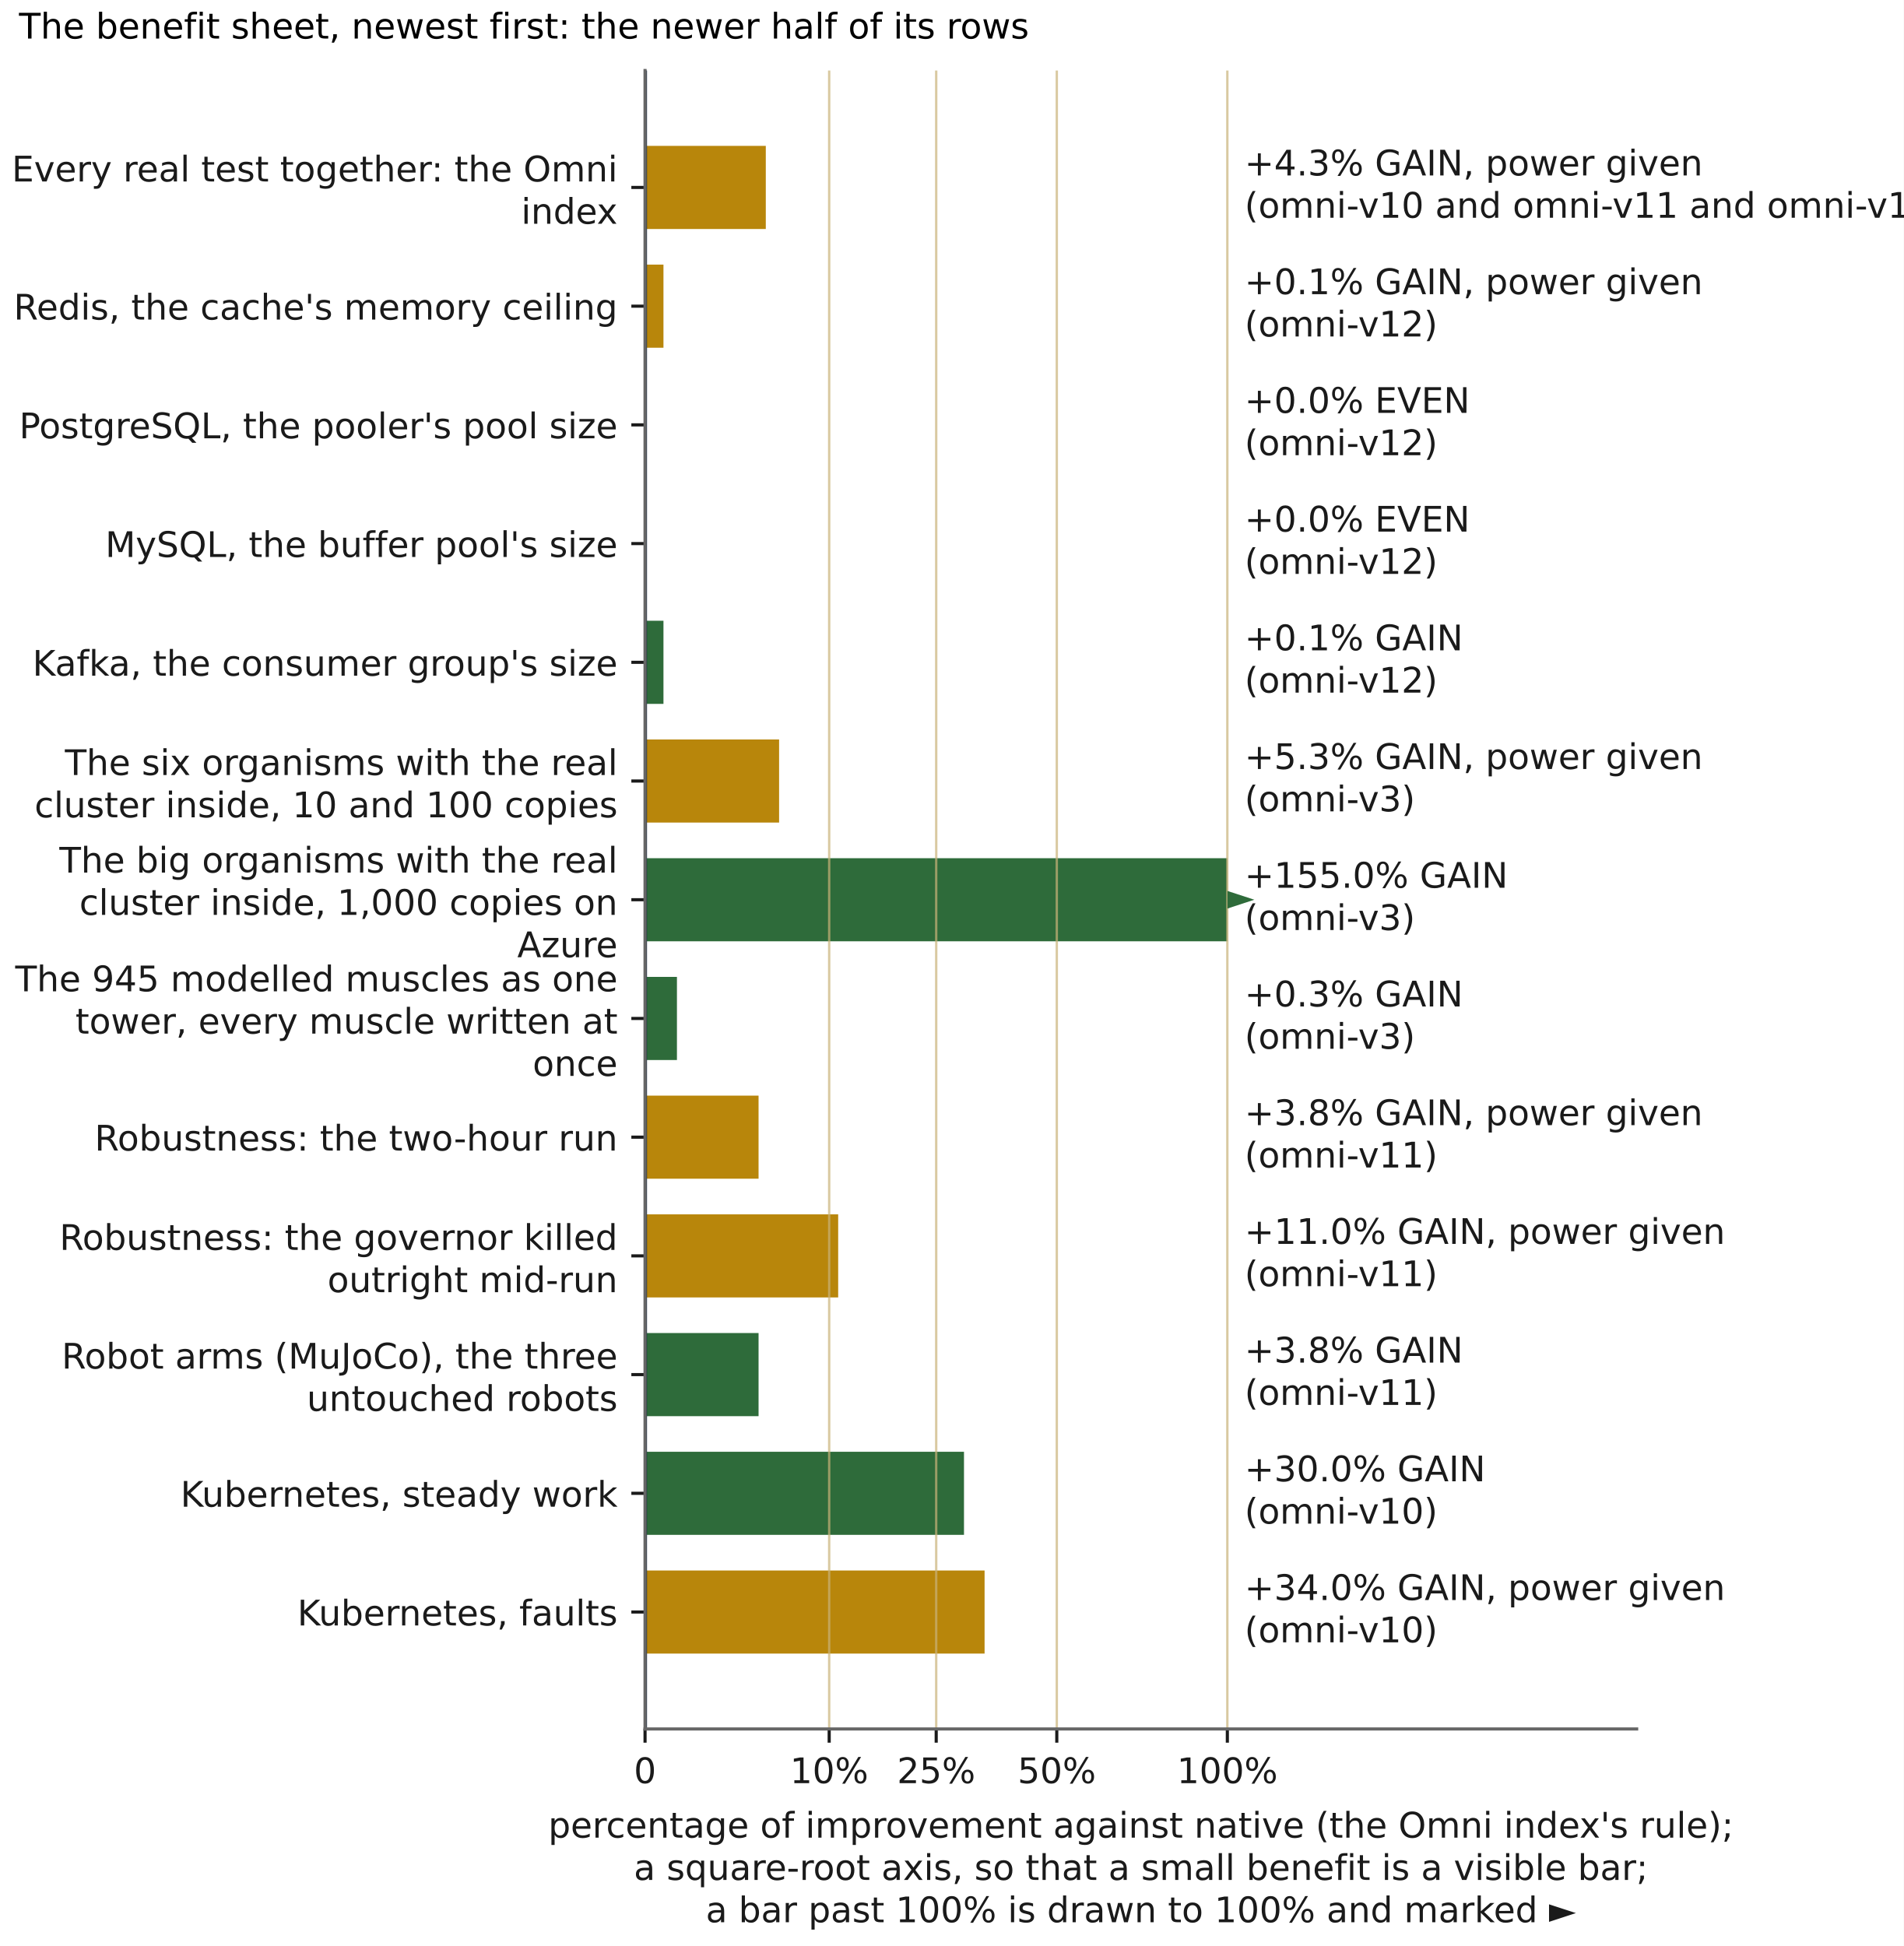
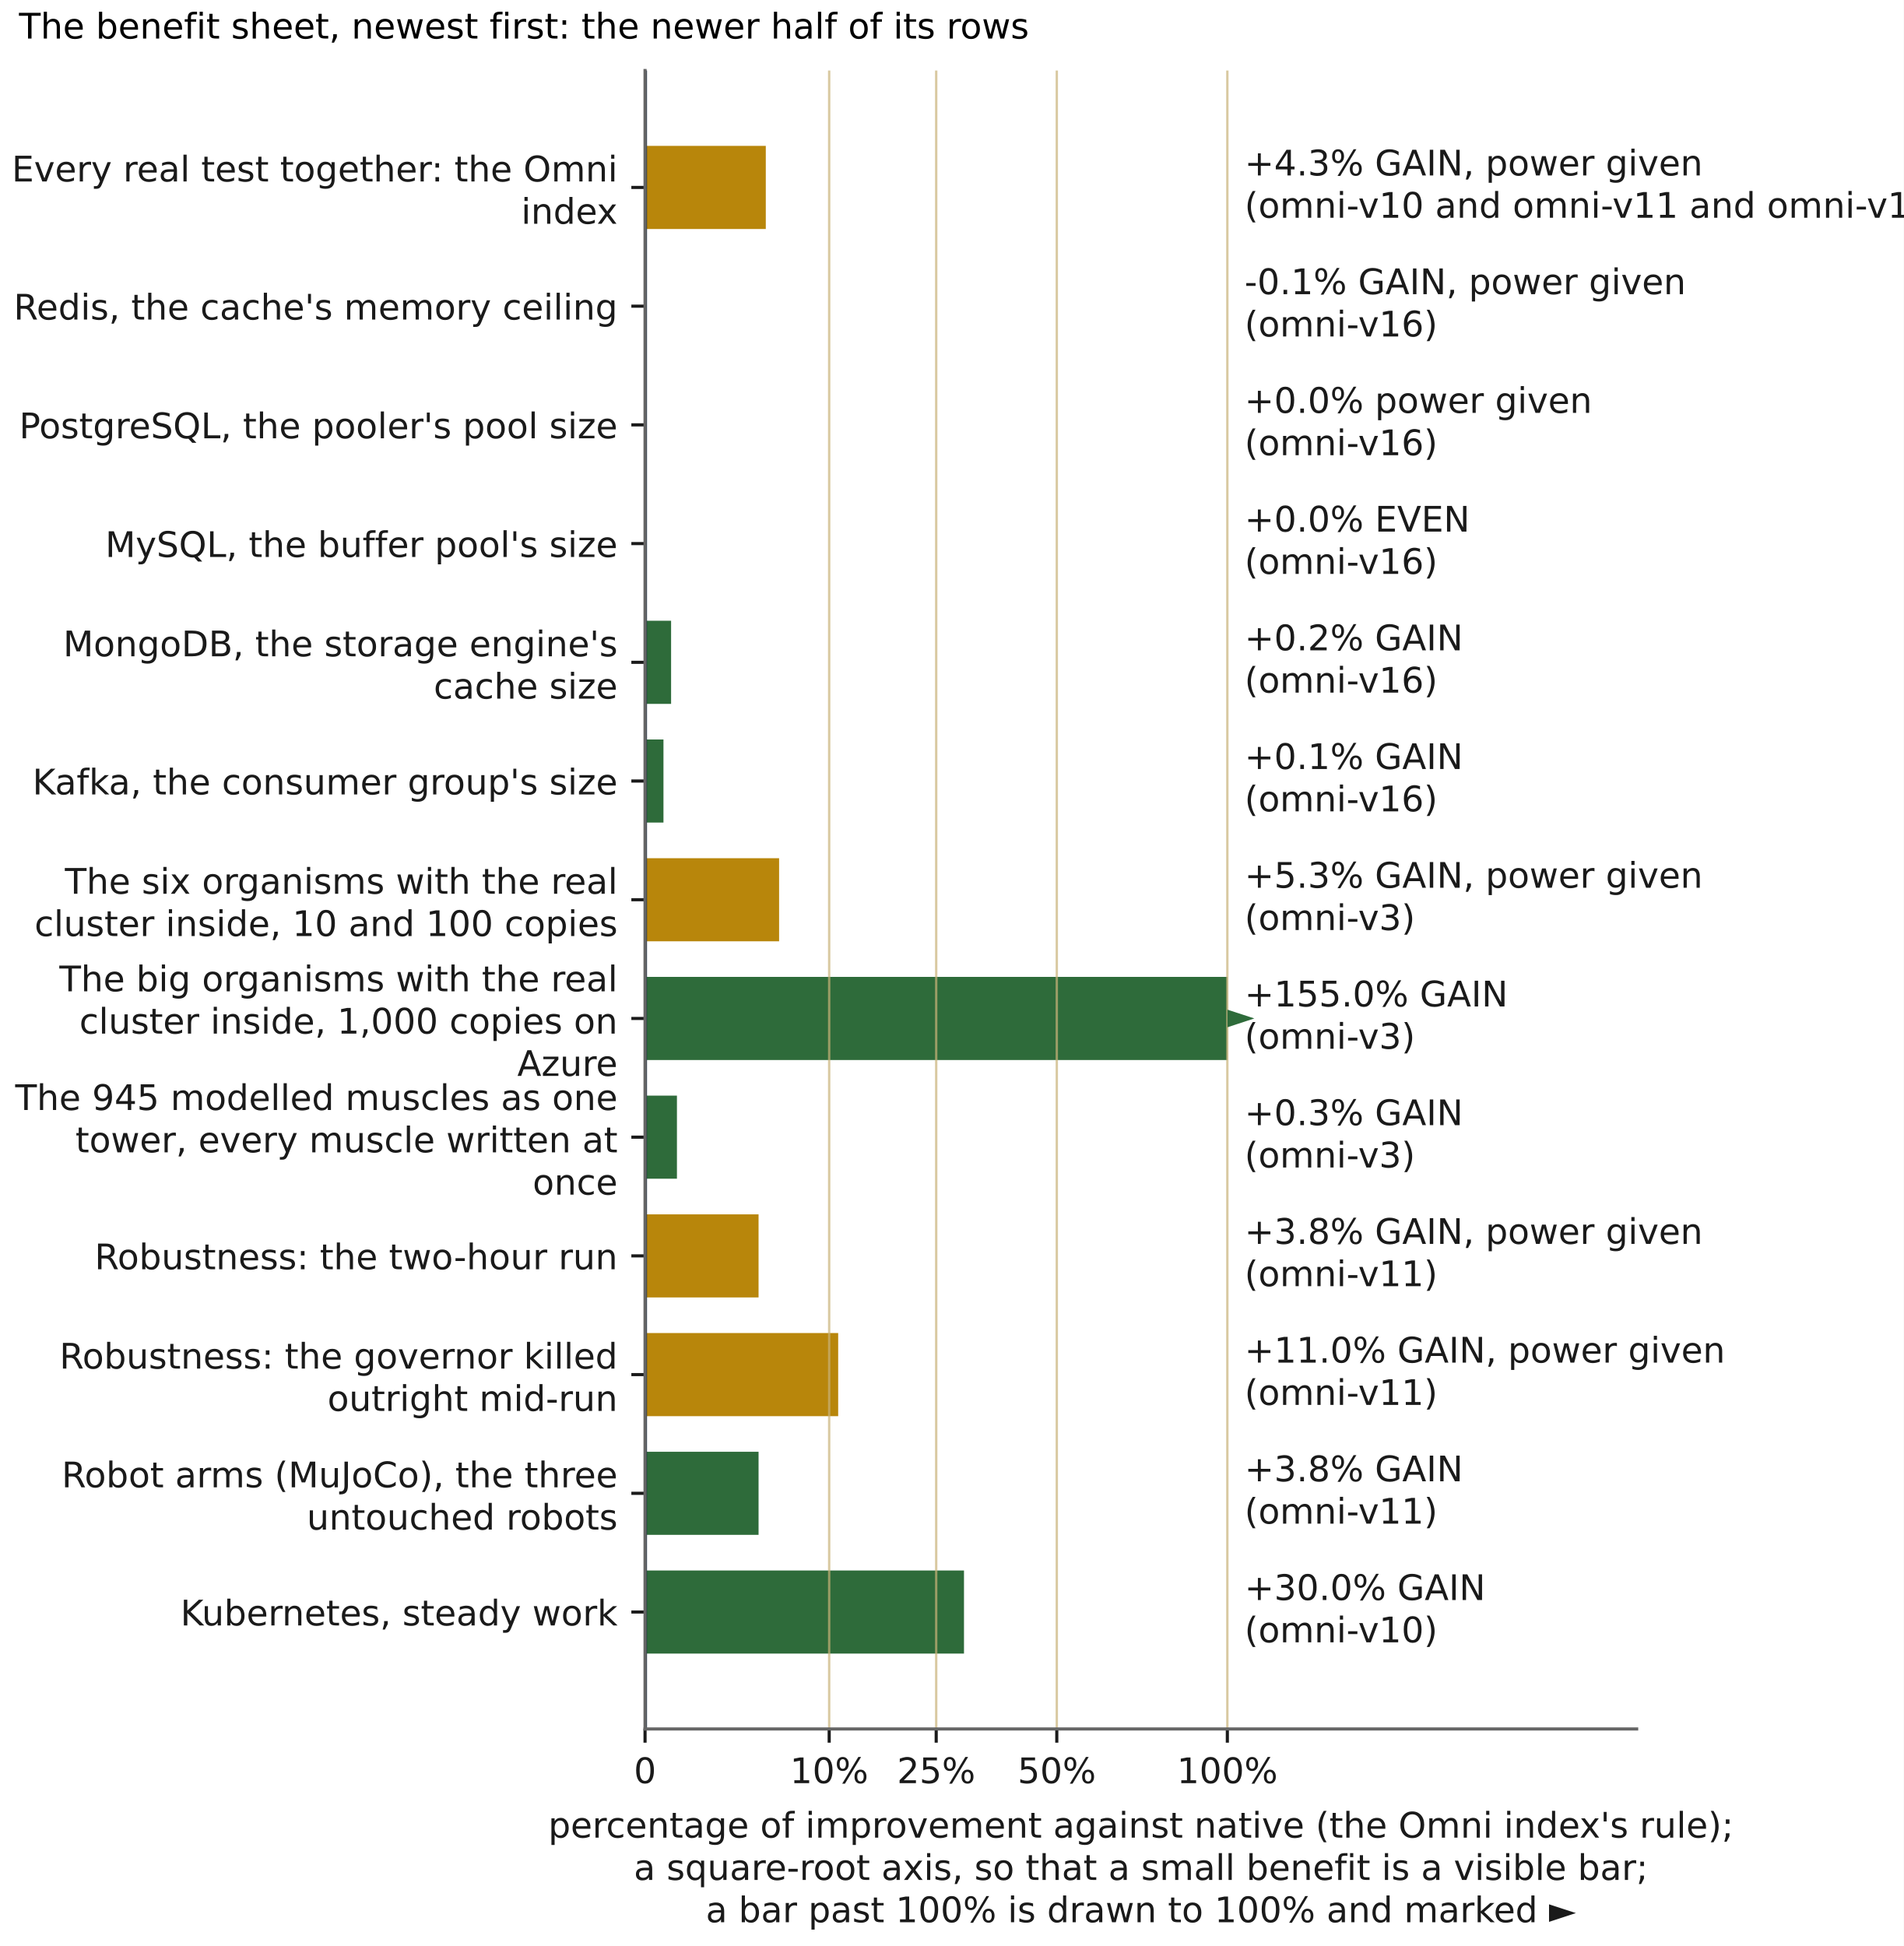
<svg xmlns="http://www.w3.org/2000/svg" xmlns:xlink="http://www.w3.org/1999/xlink" width="486pt" height="496.8pt" viewBox="0 0 486 496.8" version="1.1">
  <defs>
    <style type="text/css">*{stroke-linejoin: round; stroke-linecap: butt}</style>
  </defs>
  <g id="figure_1">
    <g id="patch_1">
      <path d="M 0 496.8  L 486 496.8  L 486 0  L 0 0  z " style="fill: #ffffff" />
    </g>
    <g id="axes_1">
      <g id="patch_2">
        <path d="M 164.674 441.392  L 417.823 441.392  L 417.823 18.001  L 164.674 18.001  z " style="fill: #ffffff" />
      </g>
      <g id="patch_3">
-         <path d="M 164.674 422.147  L 251.353 422.147  L 251.353 400.932  L 164.674 400.932  z " clip-path="url(#pf1755cdc02)" style="fill: #b8860b" />
+         <path d="M 164.674 422.147  L 246.095 422.147  L 246.095 400.932  L 164.674 400.932  z " clip-path="url(#pf1755cdc02)" style="fill: #2e6b3a" />
      </g>
      <g id="patch_4">
-         <path d="M 164.674 391.84  L 246.095 391.84  L 246.095 370.625  L 164.674 370.625  z " clip-path="url(#pf1755cdc02)" style="fill: #2e6b3a" />
+         <path d="M 164.674 391.84  L 193.652 391.84  L 193.652 370.625  L 164.674 370.625  z " clip-path="url(#pf1755cdc02)" style="fill: #2e6b3a" />
      </g>
      <g id="patch_5">
-         <path d="M 164.674 361.533  L 193.652 361.533  L 193.652 340.318  L 164.674 340.318  z " clip-path="url(#pf1755cdc02)" style="fill: #2e6b3a" />
+         <path d="M 164.674 361.533  L 213.977 361.533  L 213.977 340.318  L 164.674 340.318  z " clip-path="url(#pf1755cdc02)" style="fill: #b8860b" />
      </g>
      <g id="patch_6">
-         <path d="M 164.674 331.226  L 213.977 331.226  L 213.977 310.011  L 164.674 310.011  z " clip-path="url(#pf1755cdc02)" style="fill: #b8860b" />
+         <path d="M 164.674 331.226  L 193.652 331.226  L 193.652 310.011  L 164.674 310.011  z " clip-path="url(#pf1755cdc02)" style="fill: #b8860b" />
      </g>
      <g id="patch_7">
-         <path d="M 164.674 300.919  L 193.652 300.919  L 193.652 279.704  L 164.674 279.704  z " clip-path="url(#pf1755cdc02)" style="fill: #b8860b" />
+         <path d="M 164.674 300.919  L 172.816 300.919  L 172.816 279.704  L 164.674 279.704  z " clip-path="url(#pf1755cdc02)" style="fill: #2e6b3a" />
      </g>
      <g id="patch_8">
-         <path d="M 164.674 270.612  L 172.816 270.612  L 172.816 249.397  L 164.674 249.397  z " clip-path="url(#pf1755cdc02)" style="fill: #2e6b3a" />
+         <path d="M 164.674 270.612  L 313.328 270.612  L 313.328 249.397  L 164.674 249.397  z " clip-path="url(#pf1755cdc02)" style="fill: #2e6b3a" />
      </g>
      <g id="patch_9">
-         <path d="M 164.674 240.304  L 313.328 240.304  L 313.328 219.089  L 164.674 219.089  z " clip-path="url(#pf1755cdc02)" style="fill: #2e6b3a" />
+         <path d="M 164.674 240.304  L 198.896 240.304  L 198.896 219.089  L 164.674 219.089  z " clip-path="url(#pf1755cdc02)" style="fill: #b8860b" />
      </g>
      <g id="patch_10">
-         <path d="M 164.674 209.997  L 198.896 209.997  L 198.896 188.782  L 164.674 188.782  z " clip-path="url(#pf1755cdc02)" style="fill: #b8860b" />
+         <path d="M 164.674 209.997  L 169.375 209.997  L 169.375 188.782  L 164.674 188.782  z " clip-path="url(#pf1755cdc02)" style="fill: #2e6b3a" />
      </g>
      <g id="patch_11">
-         <path d="M 164.674 179.69  L 169.375 179.69  L 169.375 158.475  L 164.674 158.475  z " clip-path="url(#pf1755cdc02)" style="fill: #2e6b3a" />
+         <path d="M 164.674 179.69  L 171.322 179.69  L 171.322 158.475  L 164.674 158.475  z " clip-path="url(#pf1755cdc02)" style="fill: #2e6b3a" />
      </g>
      <g id="patch_12">
        <path d="M 164.674 149.383  L 164.674 149.383  L 164.674 128.168  L 164.674 128.168  z " clip-path="url(#pf1755cdc02)" style="fill: #666666" />
      </g>
      <g id="patch_13">
-         <path d="M 164.674 119.076  L 164.674 119.076  L 164.674 97.861  L 164.674 97.861  z " clip-path="url(#pf1755cdc02)" style="fill: #666666" />
+         <path d="M 164.674 119.076  L 164.674 119.076  L 164.674 97.861  L 164.674 97.861  z " clip-path="url(#pf1755cdc02)" style="fill: #b8860b" />
      </g>
      <g id="patch_14">
-         <path d="M 164.674 88.769  L 169.375 88.769  L 169.375 67.554  L 164.674 67.554  z " clip-path="url(#pf1755cdc02)" style="fill: #b8860b" />
+         <path d="M 164.674 88.769  L 164.674 88.769  L 164.674 67.554  L 164.674 67.554  z " clip-path="url(#pf1755cdc02)" style="fill: #b8860b" />
      </g>
      <g id="patch_15">
        <path d="M 164.674 58.461  L 195.499 58.461  L 195.499 37.246  L 164.674 37.246  z " clip-path="url(#pf1755cdc02)" style="fill: #b8860b" />
      </g>
      <g id="matplotlib.axis_1">
        <g id="xtick_1">
          <g id="line2d_1">
            <path d="M 164.674 441.392  L 164.674 18.001  " clip-path="url(#pf1755cdc02)" style="fill: none; stroke: #c9b27a; stroke-opacity: 0.7; stroke-width: 0.6; stroke-linecap: square" />
          </g>
          <g id="line2d_2">
            <defs>
              <path id="m814b2a8047" d="M 0 0  L 0 3.5  " style="stroke: #1a1a1a; stroke-width: 0.8" />
            </defs>
            <g>
              <use xlink:href="#m814b2a8047" x="164.674" y="441.392" style="fill: #1a1a1a; stroke: #1a1a1a; stroke-width: 0.8" />
            </g>
          </g>
          <g id="text_1">
            <text style="font-size: 9px; font-family: 'DejaVu Sans'; text-anchor: middle; fill: #1a1a1a" x="164.674" y="455.23" transform="rotate(-0 164.6737 455.2303)">0</text>
          </g>
        </g>
        <g id="xtick_2">
          <g id="line2d_3">
            <path d="M 211.682 441.392  L 211.682 18.001  " clip-path="url(#pf1755cdc02)" style="fill: none; stroke: #c9b27a; stroke-opacity: 0.7; stroke-width: 0.6; stroke-linecap: square" />
          </g>
          <g id="line2d_4">
            <g>
              <use xlink:href="#m814b2a8047" x="211.682" y="441.392" style="fill: #1a1a1a; stroke: #1a1a1a; stroke-width: 0.8" />
            </g>
          </g>
          <g id="text_2">
            <text style="font-size: 9px; font-family: 'DejaVu Sans'; text-anchor: middle; fill: #1a1a1a" x="211.682" y="455.23" transform="rotate(-0 211.6823 455.2303)">10%</text>
          </g>
        </g>
        <g id="xtick_3">
          <g id="line2d_5">
            <path d="M 239.001 441.392  L 239.001 18.001  " clip-path="url(#pf1755cdc02)" style="fill: none; stroke: #c9b27a; stroke-opacity: 0.7; stroke-width: 0.6; stroke-linecap: square" />
          </g>
          <g id="line2d_6">
            <g>
              <use xlink:href="#m814b2a8047" x="239.001" y="441.392" style="fill: #1a1a1a; stroke: #1a1a1a; stroke-width: 0.8" />
            </g>
          </g>
          <g id="text_3">
            <text style="font-size: 9px; font-family: 'DejaVu Sans'; text-anchor: middle; fill: #1a1a1a" x="239.001" y="455.23" transform="rotate(-0 239.0008 455.2303)">25%</text>
          </g>
        </g>
        <g id="xtick_4">
          <g id="line2d_7">
            <path d="M 269.788 441.392  L 269.788 18.001  " clip-path="url(#pf1755cdc02)" style="fill: none; stroke: #c9b27a; stroke-opacity: 0.7; stroke-width: 0.6; stroke-linecap: square" />
          </g>
          <g id="line2d_8">
            <g>
              <use xlink:href="#m814b2a8047" x="269.788" y="441.392" style="fill: #1a1a1a; stroke: #1a1a1a; stroke-width: 0.8" />
            </g>
          </g>
          <g id="text_4">
            <text style="font-size: 9px; font-family: 'DejaVu Sans'; text-anchor: middle; fill: #1a1a1a" x="269.788" y="455.23" transform="rotate(-0 269.7881 455.2303)">50%</text>
          </g>
        </g>
        <g id="xtick_5">
          <g id="line2d_9">
            <path d="M 313.328 441.392  L 313.328 18.001  " clip-path="url(#pf1755cdc02)" style="fill: none; stroke: #c9b27a; stroke-opacity: 0.7; stroke-width: 0.6; stroke-linecap: square" />
          </g>
          <g id="line2d_10">
            <g>
              <use xlink:href="#m814b2a8047" x="313.328" y="441.392" style="fill: #1a1a1a; stroke: #1a1a1a; stroke-width: 0.8" />
            </g>
          </g>
          <g id="text_5">
            <text style="font-size: 9px; font-family: 'DejaVu Sans'; text-anchor: middle; fill: #1a1a1a" x="313.328" y="455.23" transform="rotate(-0 313.3279 455.2303)">100%</text>
          </g>
        </g>
        <g id="text_6">
          <text style="font-size: 9px; font-family: 'DejaVu Sans'; fill: #1a1a1a" transform="translate(139.9624 469.1318)">percentage of improvement against native (the Omni index's rule);</text>
          <text style="font-size: 9px; font-family: 'DejaVu Sans'; fill: #1a1a1a" transform="translate(161.798 479.9343)">a square-root axis, so that a small benefit is a visible bar;</text>
          <text style="font-size: 9px; font-family: 'DejaVu Sans'; fill: #1a1a1a" transform="translate(180.1741 490.7368)">a bar past 100% is drawn to 100% and marked ►</text>
        </g>
      </g>
      <g id="matplotlib.axis_2">
        <g id="ytick_1">
          <g id="line2d_11">
            <defs>
              <path id="m31e56b5a68" d="M 0 0  L -3.5 0  " style="stroke: #1a1a1a; stroke-width: 0.8" />
            </defs>
            <g>
              <use xlink:href="#m31e56b5a68" x="164.674" y="411.54" style="fill: #1a1a1a; stroke: #1a1a1a; stroke-width: 0.8" />
            </g>
          </g>
          <g id="text_7">
-             <text style="font-size: 9px; font-family: 'DejaVu Sans'; text-anchor: end; fill: #1a1a1a" x="157.674" y="414.959" transform="rotate(-0 157.6737 414.9591)">Kubernetes, faults</text>
+             <text style="font-size: 9px; font-family: 'DejaVu Sans'; text-anchor: end; fill: #1a1a1a" x="157.674" y="414.959" transform="rotate(-0 157.6737 414.9591)">Kubernetes, steady work</text>
          </g>
        </g>
        <g id="ytick_2">
          <g id="line2d_12">
            <g>
              <use xlink:href="#m31e56b5a68" x="164.674" y="381.233" style="fill: #1a1a1a; stroke: #1a1a1a; stroke-width: 0.8" />
            </g>
          </g>
          <g id="text_8">
-             <text style="font-size: 9px; font-family: 'DejaVu Sans'; text-anchor: end; fill: #1a1a1a" x="157.674" y="384.652" transform="rotate(-0 157.6737 384.652)">Kubernetes, steady work</text>
+             <text style="font-size: 9px; font-family: 'DejaVu Sans'; fill: #1a1a1a" transform="translate(15.72962 379.7012)">Robot arms (MuJoCo), the three</text>
+             <text style="font-size: 9px; font-family: 'DejaVu Sans'; fill: #1a1a1a" transform="translate(78.31758 390.5036)">untouched robots</text>
          </g>
        </g>
        <g id="ytick_3">
          <g id="line2d_13">
            <g>
              <use xlink:href="#m31e56b5a68" x="164.674" y="350.926" style="fill: #1a1a1a; stroke: #1a1a1a; stroke-width: 0.8" />
            </g>
          </g>
          <g id="text_9">
-             <text style="font-size: 9px; font-family: 'DejaVu Sans'; fill: #1a1a1a" transform="translate(15.72962 349.394)">Robot arms (MuJoCo), the three</text>
-             <text style="font-size: 9px; font-family: 'DejaVu Sans'; fill: #1a1a1a" transform="translate(78.31758 360.1965)">untouched robots</text>
+             <text style="font-size: 9px; font-family: 'DejaVu Sans'; fill: #1a1a1a" transform="translate(15.17977 349.394)">Robustness: the governor killed</text>
+             <text style="font-size: 9px; font-family: 'DejaVu Sans'; fill: #1a1a1a" transform="translate(83.59383 360.1965)">outright mid-run</text>
          </g>
        </g>
        <g id="ytick_4">
          <g id="line2d_14">
            <g>
              <use xlink:href="#m31e56b5a68" x="164.674" y="320.618" style="fill: #1a1a1a; stroke: #1a1a1a; stroke-width: 0.8" />
            </g>
          </g>
          <g id="text_10">
-             <text style="font-size: 9px; font-family: 'DejaVu Sans'; fill: #1a1a1a" transform="translate(15.17977 319.0869)">Robustness: the governor killed</text>
-             <text style="font-size: 9px; font-family: 'DejaVu Sans'; fill: #1a1a1a" transform="translate(83.59383 329.8893)">outright mid-run</text>
+             <text style="font-size: 9px; font-family: 'DejaVu Sans'; text-anchor: end; fill: #1a1a1a" x="157.674" y="324.038" transform="rotate(-0 157.6737 324.0377)">Robustness: the two-hour run</text>
          </g>
        </g>
        <g id="ytick_5">
          <g id="line2d_15">
            <g>
              <use xlink:href="#m31e56b5a68" x="164.674" y="290.311" style="fill: #1a1a1a; stroke: #1a1a1a; stroke-width: 0.8" />
            </g>
          </g>
          <g id="text_11">
-             <text style="font-size: 9px; font-family: 'DejaVu Sans'; text-anchor: end; fill: #1a1a1a" x="157.674" y="293.731" transform="rotate(-0 157.6737 293.7305)">Robustness: the two-hour run</text>
+             <text style="font-size: 9px; font-family: 'DejaVu Sans'; fill: #1a1a1a" transform="translate(3.891803 283.3788)">The 945 modelled muscles as one</text>
+             <text style="font-size: 9px; font-family: 'DejaVu Sans'; fill: #1a1a1a" transform="translate(19.26212 294.1813)">tower, every muscle written at</text>
+             <text style="font-size: 9px; font-family: 'DejaVu Sans'; fill: #1a1a1a" transform="translate(135.9766 304.9831)">once</text>
          </g>
        </g>
        <g id="ytick_6">
          <g id="line2d_16">
            <g>
              <use xlink:href="#m31e56b5a68" x="164.674" y="260.004" style="fill: #1a1a1a; stroke: #1a1a1a; stroke-width: 0.8" />
            </g>
          </g>
          <g id="text_12">
-             <text style="font-size: 9px; font-family: 'DejaVu Sans'; fill: #1a1a1a" transform="translate(3.891803 253.0717)">The 945 modelled muscles as one</text>
-             <text style="font-size: 9px; font-family: 'DejaVu Sans'; fill: #1a1a1a" transform="translate(19.26212 263.8741)">tower, every muscle written at</text>
-             <text style="font-size: 9px; font-family: 'DejaVu Sans'; fill: #1a1a1a" transform="translate(135.9766 274.6759)">once</text>
+             <text style="font-size: 9px; font-family: 'DejaVu Sans'; fill: #1a1a1a" transform="translate(15.1629 253.0717)">The big organisms with the real</text>
+             <text style="font-size: 9px; font-family: 'DejaVu Sans'; fill: #1a1a1a" transform="translate(20.2493 263.8741)">cluster inside, 1,000 copies on</text>
+             <text style="font-size: 9px; font-family: 'DejaVu Sans'; fill: #1a1a1a" transform="translate(132.0504 274.6759)">Azure</text>
          </g>
        </g>
        <g id="ytick_7">
          <g id="line2d_17">
            <g>
              <use xlink:href="#m31e56b5a68" x="164.674" y="229.697" style="fill: #1a1a1a; stroke: #1a1a1a; stroke-width: 0.8" />
            </g>
          </g>
          <g id="text_13">
-             <text style="font-size: 9px; font-family: 'DejaVu Sans'; fill: #1a1a1a" transform="translate(15.1629 222.7645)">The big organisms with the real</text>
-             <text style="font-size: 9px; font-family: 'DejaVu Sans'; fill: #1a1a1a" transform="translate(20.2493 233.567)">cluster inside, 1,000 copies on</text>
-             <text style="font-size: 9px; font-family: 'DejaVu Sans'; fill: #1a1a1a" transform="translate(132.0504 244.3687)">Azure</text>
+             <text style="font-size: 9px; font-family: 'DejaVu Sans'; fill: #1a1a1a" transform="translate(16.57477 228.1654)">The six organisms with the real</text>
+             <text style="font-size: 9px; font-family: 'DejaVu Sans'; fill: #1a1a1a" transform="translate(8.801021 238.9679)">cluster inside, 10 and 100 copies</text>
          </g>
        </g>
        <g id="ytick_8">
          <g id="line2d_18">
            <g>
              <use xlink:href="#m31e56b5a68" x="164.674" y="199.39" style="fill: #1a1a1a; stroke: #1a1a1a; stroke-width: 0.8" />
            </g>
          </g>
          <g id="text_14">
-             <text style="font-size: 9px; font-family: 'DejaVu Sans'; fill: #1a1a1a" transform="translate(16.57477 197.8583)">The six organisms with the real</text>
-             <text style="font-size: 9px; font-family: 'DejaVu Sans'; fill: #1a1a1a" transform="translate(8.801021 208.6607)">cluster inside, 10 and 100 copies</text>
+             <text style="font-size: 9px; font-family: 'DejaVu Sans'; text-anchor: end; fill: #1a1a1a" x="157.674" y="202.809" transform="rotate(-0 157.6737 202.809)">Kafka, the consumer group's size</text>
          </g>
        </g>
        <g id="ytick_9">
          <g id="line2d_19">
            <g>
              <use xlink:href="#m31e56b5a68" x="164.674" y="169.083" style="fill: #1a1a1a; stroke: #1a1a1a; stroke-width: 0.8" />
            </g>
          </g>
          <g id="text_15">
-             <text style="font-size: 9px; font-family: 'DejaVu Sans'; text-anchor: end; fill: #1a1a1a" x="157.674" y="172.502" transform="rotate(-0 157.6737 172.5019)">Kafka, the consumer group's size</text>
+             <text style="font-size: 9px; font-family: 'DejaVu Sans'; fill: #1a1a1a" transform="translate(16.11211 167.5511)">MongoDB, the storage engine's</text>
+             <text style="font-size: 9px; font-family: 'DejaVu Sans'; fill: #1a1a1a" transform="translate(110.7091 178.3536)">cache size</text>
          </g>
        </g>
        <g id="ytick_10">
          <g id="line2d_20">
            <g>
              <use xlink:href="#m31e56b5a68" x="164.674" y="138.775" style="fill: #1a1a1a; stroke: #1a1a1a; stroke-width: 0.8" />
            </g>
          </g>
          <g id="text_16">
            <text style="font-size: 9px; font-family: 'DejaVu Sans'; text-anchor: end; fill: #1a1a1a" x="157.674" y="142.195" transform="rotate(-0 157.6737 142.1947)">MySQL, the buffer pool's size</text>
          </g>
        </g>
        <g id="ytick_11">
          <g id="line2d_21">
            <g>
              <use xlink:href="#m31e56b5a68" x="164.674" y="108.468" style="fill: #1a1a1a; stroke: #1a1a1a; stroke-width: 0.8" />
            </g>
          </g>
          <g id="text_17">
            <text style="font-size: 9px; font-family: 'DejaVu Sans'; text-anchor: end; fill: #1a1a1a" x="157.674" y="111.888" transform="rotate(-0 157.6737 111.8876)">PostgreSQL, the pooler's pool size</text>
          </g>
        </g>
        <g id="ytick_12">
          <g id="line2d_22">
            <g>
              <use xlink:href="#m31e56b5a68" x="164.674" y="78.161" style="fill: #1a1a1a; stroke: #1a1a1a; stroke-width: 0.8" />
            </g>
          </g>
          <g id="text_18">
            <text style="font-size: 9px; font-family: 'DejaVu Sans'; text-anchor: end; fill: #1a1a1a" x="157.674" y="81.58" transform="rotate(-0 157.6737 81.58042)">Redis, the cache's memory ceiling</text>
          </g>
        </g>
        <g id="ytick_13">
          <g id="line2d_23">
            <g>
              <use xlink:href="#m31e56b5a68" x="164.674" y="47.854" style="fill: #1a1a1a; stroke: #1a1a1a; stroke-width: 0.8" />
            </g>
          </g>
          <g id="text_19">
            <text style="font-size: 9px; font-family: 'DejaVu Sans'; fill: #1a1a1a" transform="translate(3.00024 46.32248)">Every real test together: the Omni</text>
            <text style="font-size: 9px; font-family: 'DejaVu Sans'; fill: #1a1a1a" transform="translate(133.0488 57.12494)">index</text>
          </g>
        </g>
      </g>
      <g id="line2d_24">
        <path d="M 164.674 441.392  L 164.674 18.001  " clip-path="url(#pf1755cdc02)" style="fill: none; stroke: #0b1f3a; stroke-linecap: square" />
      </g>
      <g id="patch_16">
        <path d="M 164.674 441.392  L 164.674 18.001  " style="fill: none; stroke: #666666; stroke-width: 0.8; stroke-linejoin: miter; stroke-linecap: square" />
      </g>
      <g id="patch_17">
        <path d="M 164.674 441.392  L 417.823 441.392  " style="fill: none; stroke: #666666; stroke-width: 0.8; stroke-linejoin: miter; stroke-linecap: square" />
      </g>
      <g id="text_20">
-         <text style="font-size: 9px; font-family: 'DejaVu Sans'; fill: #1a1a1a" transform="translate(317.7226 408.4768)">+34.0% GAIN, power given</text>
-         <text style="font-size: 9px; font-family: 'DejaVu Sans'; fill: #1a1a1a" transform="translate(317.7226 419.2793)">(omni-v10)</text>
+         <text style="font-size: 9px; font-family: 'DejaVu Sans'; fill: #1a1a1a" transform="translate(317.7226 408.4765)">+30.0% GAIN</text>
+         <text style="font-size: 9px; font-family: 'DejaVu Sans'; fill: #1a1a1a" transform="translate(317.7226 419.279)">(omni-v10)</text>
      </g>
      <g id="text_21">
-         <text style="font-size: 9px; font-family: 'DejaVu Sans'; fill: #1a1a1a" transform="translate(317.7226 378.1693)">+30.0% GAIN</text>
-         <text style="font-size: 9px; font-family: 'DejaVu Sans'; fill: #1a1a1a" transform="translate(317.7226 388.9718)">(omni-v10)</text>
+         <text style="font-size: 9px; font-family: 'DejaVu Sans'; fill: #1a1a1a" transform="translate(317.7226 378.1693)">+3.8% GAIN</text>
+         <text style="font-size: 9px; font-family: 'DejaVu Sans'; fill: #1a1a1a" transform="translate(317.7226 388.9718)">(omni-v11)</text>
      </g>
      <g id="text_22">
-         <text style="font-size: 9px; font-family: 'DejaVu Sans'; fill: #1a1a1a" transform="translate(317.7226 347.8622)">+3.8% GAIN</text>
-         <text style="font-size: 9px; font-family: 'DejaVu Sans'; fill: #1a1a1a" transform="translate(317.7226 358.6646)">(omni-v11)</text>
+         <text style="font-size: 9px; font-family: 'DejaVu Sans'; fill: #1a1a1a" transform="translate(317.7226 347.8625)">+11.0% GAIN, power given</text>
+         <text style="font-size: 9px; font-family: 'DejaVu Sans'; fill: #1a1a1a" transform="translate(317.7226 358.665)">(omni-v11)</text>
      </g>
      <g id="text_23">
-         <text style="font-size: 9px; font-family: 'DejaVu Sans'; fill: #1a1a1a" transform="translate(317.7226 317.5554)">+11.0% GAIN, power given</text>
+         <text style="font-size: 9px; font-family: 'DejaVu Sans'; fill: #1a1a1a" transform="translate(317.7226 317.5554)">+3.8% GAIN, power given</text>
        <text style="font-size: 9px; font-family: 'DejaVu Sans'; fill: #1a1a1a" transform="translate(317.7226 328.3578)">(omni-v11)</text>
      </g>
      <g id="text_24">
-         <text style="font-size: 9px; font-family: 'DejaVu Sans'; fill: #1a1a1a" transform="translate(317.7226 287.2482)">+3.8% GAIN, power given</text>
-         <text style="font-size: 9px; font-family: 'DejaVu Sans'; fill: #1a1a1a" transform="translate(317.7226 298.0507)">(omni-v11)</text>
+         <text style="font-size: 9px; font-family: 'DejaVu Sans'; fill: #1a1a1a" transform="translate(317.7226 287.2479)">+0.3% GAIN</text>
+         <text style="font-size: 9px; font-family: 'DejaVu Sans'; fill: #1a1a1a" transform="translate(317.7226 298.0503)">(omni-v3)</text>
      </g>
      <g id="text_25">
-         <text style="font-size: 9px; font-family: 'DejaVu Sans'; fill: #1a1a1a" transform="translate(317.7226 256.9407)">+0.3% GAIN</text>
+         <text style="font-size: 9px; font-family: 'DejaVu Sans'; text-anchor: start; fill: #2e6b3a" x="313.328" y="262.342" transform="rotate(-0 313.3279 262.3419)"> ►</text>
+       </g>
+       <g id="text_26">
+         <text style="font-size: 9px; font-family: 'DejaVu Sans'; fill: #1a1a1a" transform="translate(317.7226 256.9407)">+155.0% GAIN</text>
        <text style="font-size: 9px; font-family: 'DejaVu Sans'; fill: #1a1a1a" transform="translate(317.7226 267.7432)">(omni-v3)</text>
      </g>
-       <g id="text_26">
-         <text style="font-size: 9px; font-family: 'DejaVu Sans'; text-anchor: start; fill: #2e6b3a" x="313.328" y="232.035" transform="rotate(-0 313.3279 232.0348)"> ►</text>
-       </g>
      <g id="text_27">
-         <text style="font-size: 9px; font-family: 'DejaVu Sans'; fill: #1a1a1a" transform="translate(317.7226 226.6336)">+155.0% GAIN</text>
-         <text style="font-size: 9px; font-family: 'DejaVu Sans'; fill: #1a1a1a" transform="translate(317.7226 237.436)">(omni-v3)</text>
+         <text style="font-size: 9px; font-family: 'DejaVu Sans'; fill: #1a1a1a" transform="translate(317.7226 226.6339)">+5.3% GAIN, power given</text>
+         <text style="font-size: 9px; font-family: 'DejaVu Sans'; fill: #1a1a1a" transform="translate(317.7226 237.4364)">(omni-v3)</text>
      </g>
      <g id="text_28">
-         <text style="font-size: 9px; font-family: 'DejaVu Sans'; fill: #1a1a1a" transform="translate(317.7226 196.3268)">+5.3% GAIN, power given</text>
-         <text style="font-size: 9px; font-family: 'DejaVu Sans'; fill: #1a1a1a" transform="translate(317.7226 207.1292)">(omni-v3)</text>
+         <text style="font-size: 9px; font-family: 'DejaVu Sans'; fill: #1a1a1a" transform="translate(317.7226 196.3264)">+0.1% GAIN</text>
+         <text style="font-size: 9px; font-family: 'DejaVu Sans'; fill: #1a1a1a" transform="translate(317.7226 207.1289)">(omni-v16)</text>
      </g>
      <g id="text_29">
-         <text style="font-size: 9px; font-family: 'DejaVu Sans'; fill: #1a1a1a" transform="translate(317.7226 166.0192)">+0.1% GAIN</text>
-         <text style="font-size: 9px; font-family: 'DejaVu Sans'; fill: #1a1a1a" transform="translate(317.7226 176.8217)">(omni-v12)</text>
+         <text style="font-size: 9px; font-family: 'DejaVu Sans'; fill: #1a1a1a" transform="translate(317.7226 166.0192)">+0.2% GAIN</text>
+         <text style="font-size: 9px; font-family: 'DejaVu Sans'; fill: #1a1a1a" transform="translate(317.7226 176.8217)">(omni-v16)</text>
      </g>
      <g id="text_30">
        <text style="font-size: 9px; font-family: 'DejaVu Sans'; fill: #1a1a1a" transform="translate(317.7226 135.7121)">+0.0% EVEN</text>
-         <text style="font-size: 9px; font-family: 'DejaVu Sans'; fill: #1a1a1a" transform="translate(317.7226 146.5146)">(omni-v12)</text>
+         <text style="font-size: 9px; font-family: 'DejaVu Sans'; fill: #1a1a1a" transform="translate(317.7226 146.5146)">(omni-v16)</text>
      </g>
      <g id="text_31">
-         <text style="font-size: 9px; font-family: 'DejaVu Sans'; fill: #1a1a1a" transform="translate(317.7226 105.4049)">+0.0% EVEN</text>
-         <text style="font-size: 9px; font-family: 'DejaVu Sans'; fill: #1a1a1a" transform="translate(317.7226 116.2074)">(omni-v12)</text>
+         <text style="font-size: 9px; font-family: 'DejaVu Sans'; fill: #1a1a1a" transform="translate(317.7226 105.4053)">+0.0% power given</text>
+         <text style="font-size: 9px; font-family: 'DejaVu Sans'; fill: #1a1a1a" transform="translate(317.7226 116.2078)">(omni-v16)</text>
      </g>
      <g id="text_32">
-         <text style="font-size: 9px; font-family: 'DejaVu Sans'; fill: #1a1a1a" transform="translate(317.7226 75.09814)">+0.1% GAIN, power given</text>
-         <text style="font-size: 9px; font-family: 'DejaVu Sans'; fill: #1a1a1a" transform="translate(317.7226 85.9006)">(omni-v12)</text>
+         <text style="font-size: 9px; font-family: 'DejaVu Sans'; fill: #1a1a1a" transform="translate(317.7226 75.09814)">-0.1% GAIN, power given</text>
+         <text style="font-size: 9px; font-family: 'DejaVu Sans'; fill: #1a1a1a" transform="translate(317.7226 85.9006)">(omni-v16)</text>
      </g>
      <g id="text_33">
        <text style="font-size: 9px; font-family: 'DejaVu Sans'; fill: #1a1a1a" transform="translate(317.7226 44.79098)">+4.3% GAIN, power given</text>
-         <text style="font-size: 9px; font-family: 'DejaVu Sans'; fill: #1a1a1a" transform="translate(317.7226 55.59344)">(omni-v10 and omni-v11 and omni-v12)</text>
+         <text style="font-size: 9px; font-family: 'DejaVu Sans'; fill: #1a1a1a" transform="translate(317.7226 55.59344)">(omni-v10 and omni-v11 and omni-v16)</text>
      </g>
    </g>
    <g id="text_34">
      <text style="font-size: 9px; font-family: 'DejaVu Sans'; text-anchor: start" x="4.86" y="9.839" transform="rotate(-0 4.86 9.838834)">The benefit sheet, newest first: the newer half of its rows</text>
    </g>
  </g>
  <defs>
    <clipPath id="pf1755cdc02">
      <rect x="164.674" y="18.001" width="253.149" height="423.391" />
    </clipPath>
  </defs>
</svg>
